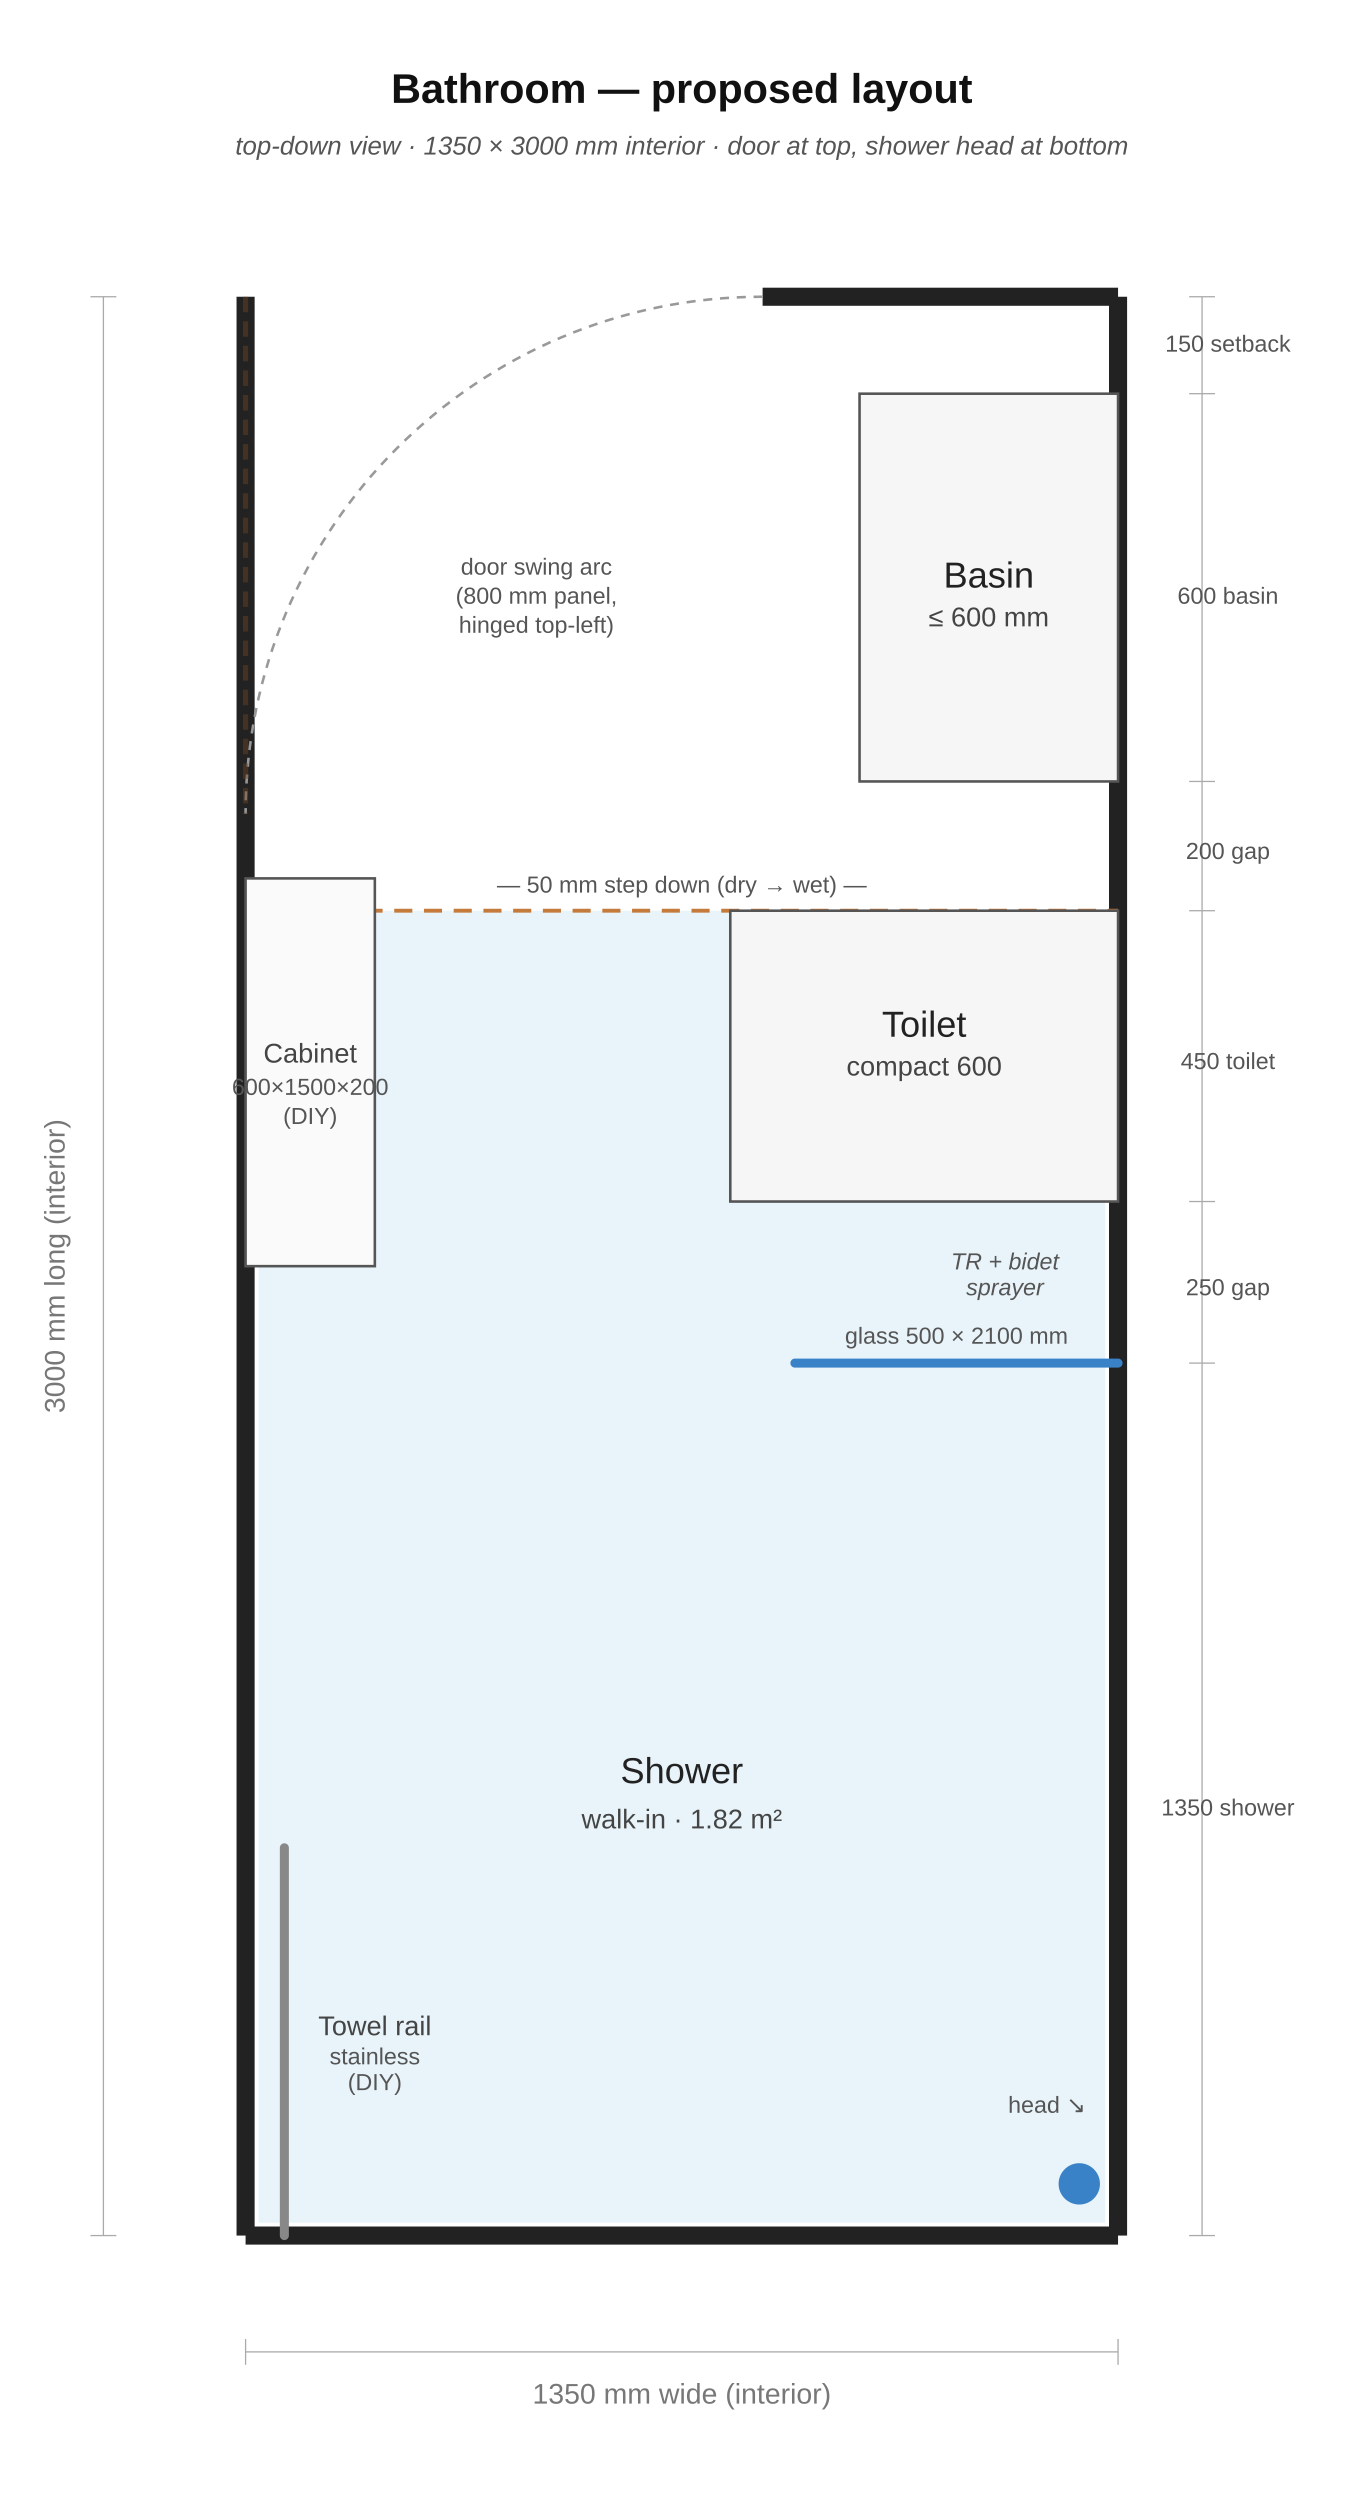
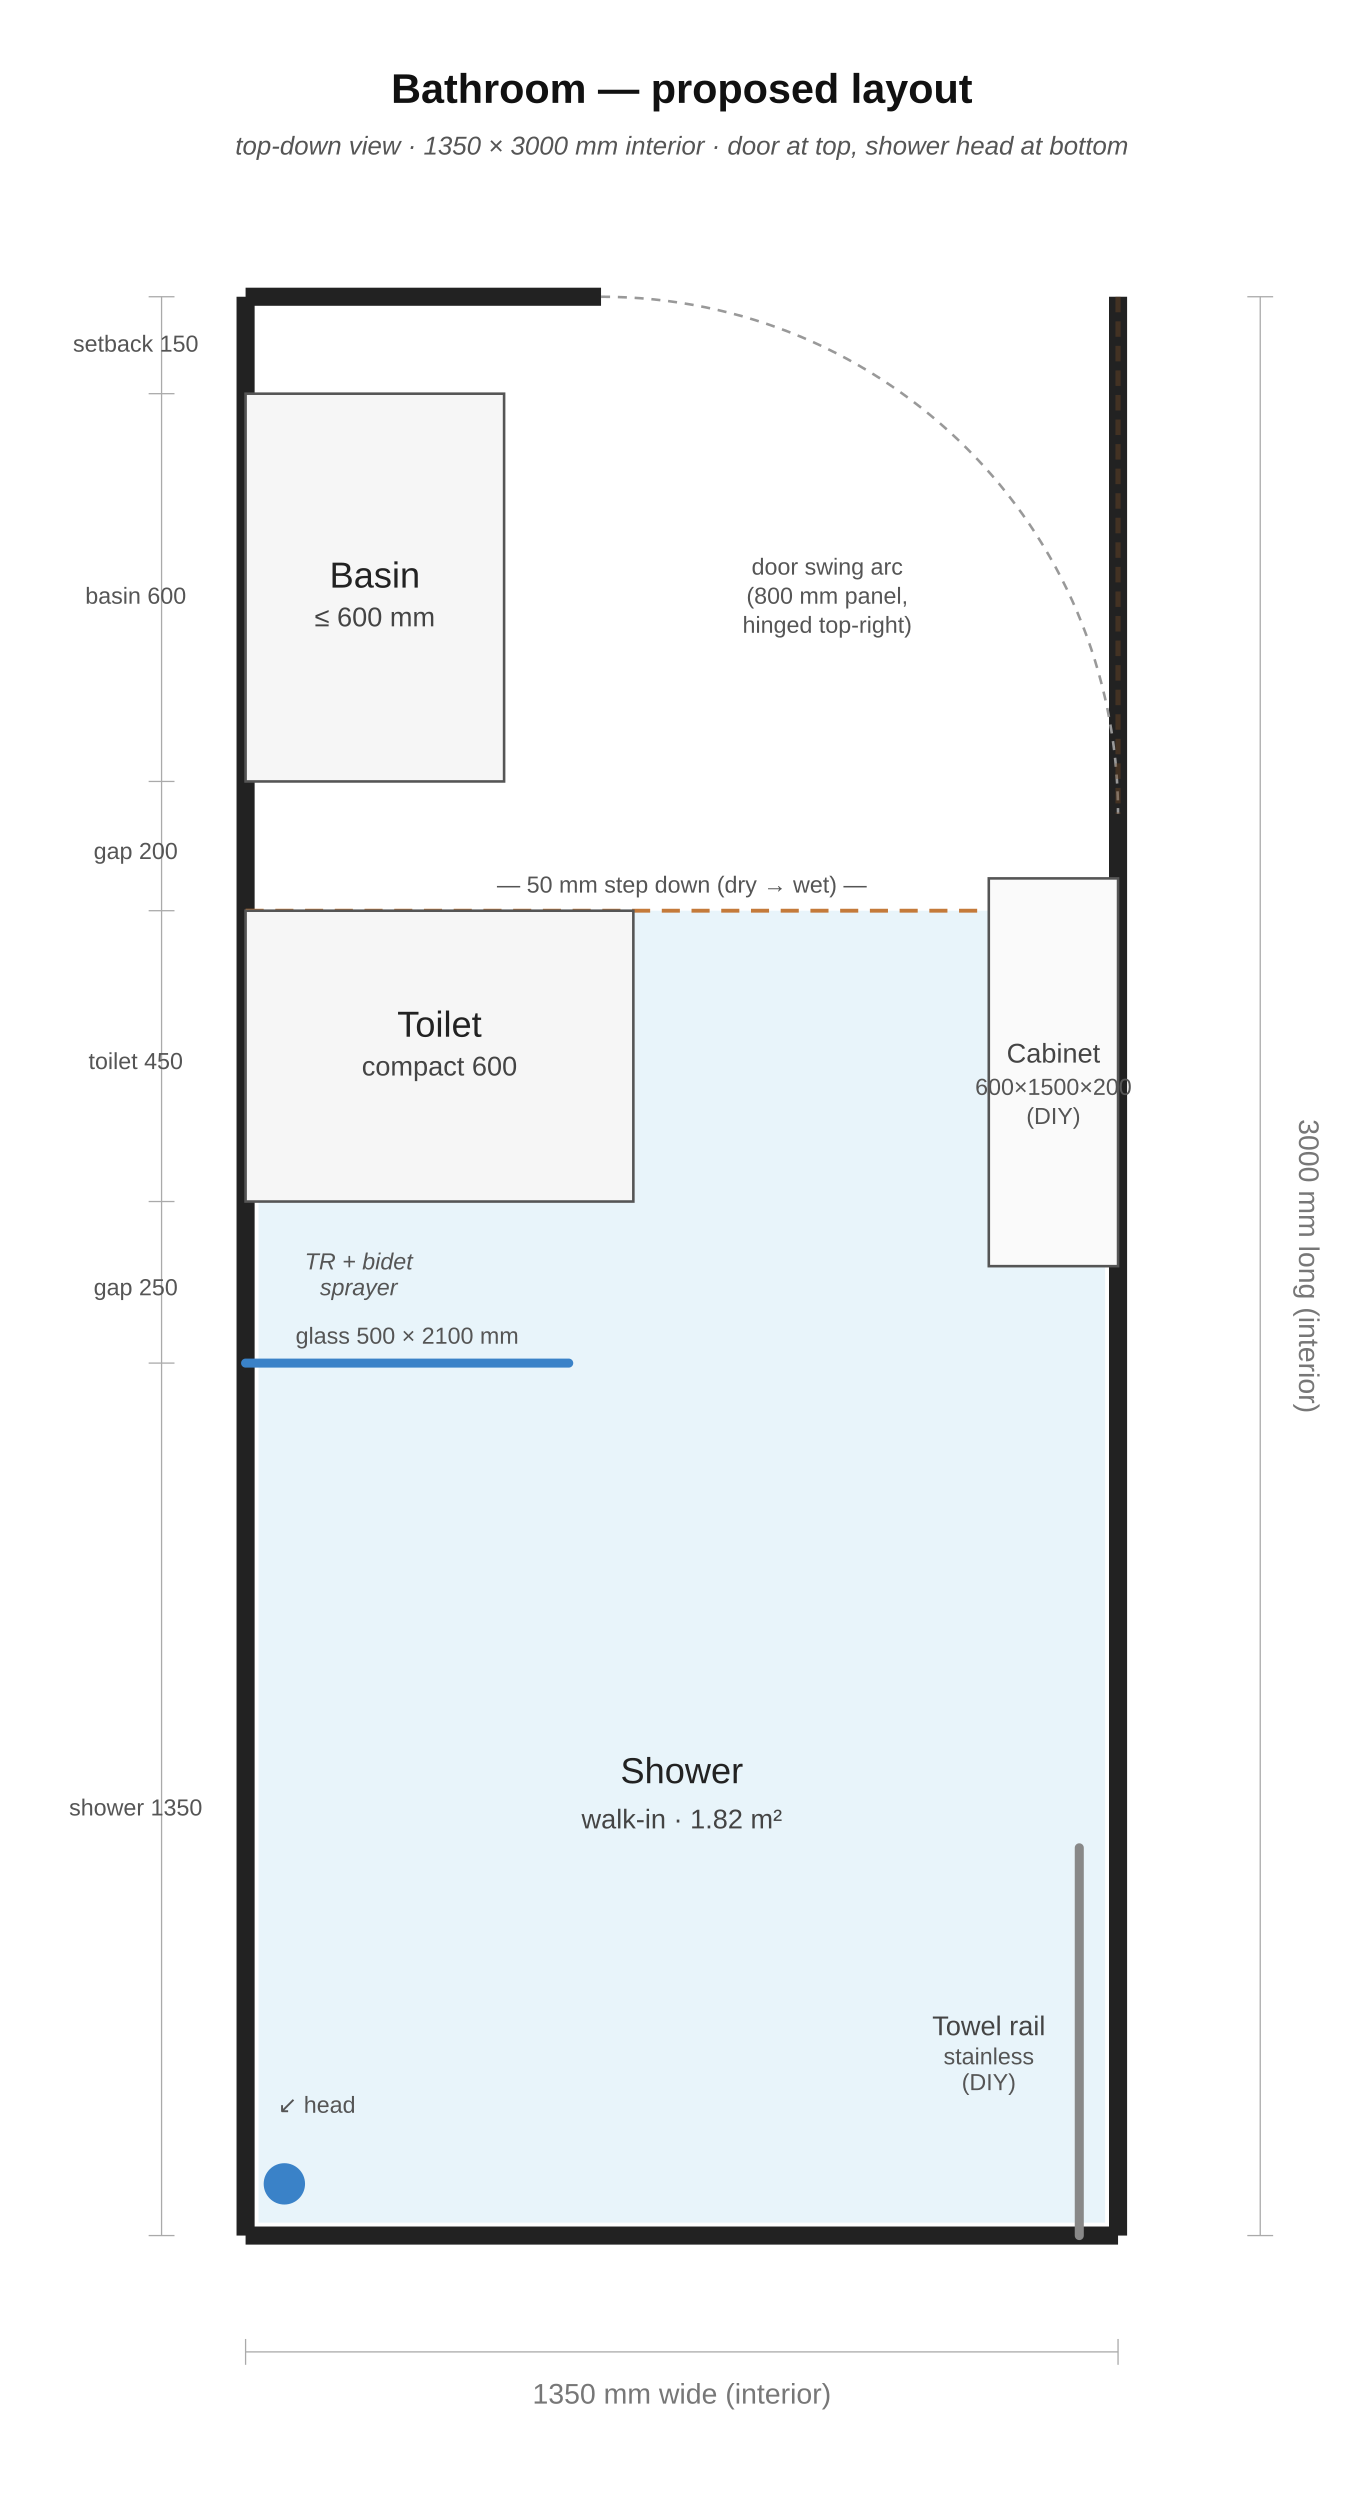
<svg xmlns="http://www.w3.org/2000/svg" viewBox="-380 -450 2110 3850" width="600" height="1100">
  <defs>
    <style>
      .wall            { stroke: #222; stroke-width: 28; fill: none; }
      .wet-zone        { fill: #e8f4fa; stroke: none; }
      .step            { stroke: #c47a3a; stroke-width: 6; stroke-dasharray: 28,18; fill: none; }
      .fixture         { stroke: #555; stroke-width: 4; fill: #f6f6f6; }
      .glass           { stroke: #3a82c8; stroke-width: 14; fill: none; stroke-linecap: round; }
      .door-arc        { stroke: #999; stroke-width: 4; stroke-dasharray: 14,12; fill: none; }
      .door-open       { stroke: #6b4423; stroke-width: 8; fill: none; opacity: 0.45; stroke-dasharray: 24,14; }
      .cabinet         { stroke: #555; stroke-width: 4; fill: #fafafa; }
      .towel-rail      { stroke: #888; stroke-width: 14; fill: none; stroke-linecap: round; }
      .label           { font-family: Arial, sans-serif; font-size: 56px; fill: #222; text-anchor: middle; }
      .label-small     { font-family: Arial, sans-serif; font-size: 42px; fill: #444; text-anchor: middle; }
      .label-tiny      { font-family: Arial, sans-serif; font-size: 36px; fill: #555; text-anchor: middle; }
      .dim             { font-family: Arial, sans-serif; font-size: 44px; fill: #777; text-anchor: middle; }
      .dim-line        { stroke: #aaa; stroke-width: 2; }
      .title           { font-family: Arial, sans-serif; font-size: 64px; fill: #111; font-weight: bold; text-anchor: middle; }
      .subtitle        { font-family: Arial, sans-serif; font-size: 40px; fill: #555; text-anchor: middle; font-style: italic; }
    </style>
  </defs>
  <text class="title" x="675" y="-300">Bathroom — proposed layout</text>
  <text class="subtitle" x="675" y="-220">top-down view  ·  1350 × 3000 mm interior  ·  door at top, shower head at bottom</text>
  <rect class="wet-zone" x="20" y="950" width="1310" height="2030" />
-   <line class="wall" x1="800" y1="0" x2="1350" y2="0" />
+   <line class="wall" x1="0" y1="0" x2="550" y2="0" />
+   <line class="wall" x1="0" y1="0" x2="0" y2="3000" />
+   <line class="wall" x1="0" y1="3000" x2="1350" y2="3000" />
  <line class="wall" x1="1350" y1="0" x2="1350" y2="3000" />
-   <line class="wall" x1="0" y1="3000" x2="1350" y2="3000" />
-   <line class="wall" x1="0" y1="0" x2="0" y2="3000" />
-   <path class="door-arc" d="M 800 0 A 800 800 0 0 0 0 800" />
-   <line class="door-open" x1="0" y1="0" x2="0" y2="800" />
-   <text class="label-tiny" x="450" y="430" fill="#888">door swing arc</text>
-   <text class="label-tiny" x="450" y="475" fill="#888">(800 mm panel,</text>
-   <text class="label-tiny" x="450" y="520" fill="#888"> hinged top-left)</text>
+   <path class="door-arc" d="M 550 0 A 800 800 0 0 1 1350 800" />
+   <line class="door-open" x1="1350" y1="0" x2="1350" y2="800" />
+   <text class="label-tiny" x="900" y="430" fill="#888">door swing arc</text>
+   <text class="label-tiny" x="900" y="475" fill="#888">(800 mm panel,</text>
+   <text class="label-tiny" x="900" y="520" fill="#888"> hinged top-right)</text>
  <line class="step" x1="0" y1="950" x2="1350" y2="950" />
  <text class="label-tiny" x="675" y="922" fill="#c47a3a">— 50 mm step down (dry → wet) —</text>
-   <rect class="fixture" x="950" y="150" width="400" height="600" />
-   <text class="label" x="1150" y="450">Basin</text>
-   <text class="label-small" x="1150" y="510">≤ 600 mm</text>
-   <rect class="fixture" x="750" y="950" width="600" height="450" />
-   <text class="label" x="1050" y="1145">Toilet</text>
-   <text class="label-small" x="1050" y="1205">compact 600</text>
-   <text class="label-tiny" x="1175" y="1505" font-style="italic">TR + bidet</text>
-   <text class="label-tiny" x="1175" y="1545" font-style="italic">sprayer</text>
-   <line class="glass" x1="850" y1="1650" x2="1350" y2="1650" />
-   <text class="label-tiny" x="1100" y="1620" fill="#3a82c8">glass 500 × 2100 mm</text>
+   <rect class="fixture" x="0" y="150" width="400" height="600" />
+   <text class="label" x="200" y="450">Basin</text>
+   <text class="label-small" x="200" y="510">≤ 600 mm</text>
+   <rect class="fixture" x="0" y="950" width="600" height="450" />
+   <text class="label" x="300" y="1145">Toilet</text>
+   <text class="label-small" x="300" y="1205">compact 600</text>
+   <text class="label-tiny" x="175" y="1505" font-style="italic">TR + bidet</text>
+   <text class="label-tiny" x="175" y="1545" font-style="italic">sprayer</text>
+   <line class="glass" x1="0" y1="1650" x2="500" y2="1650" />
+   <text class="label-tiny" x="250" y="1620" fill="#3a82c8">glass 500 × 2100 mm</text>
  <text class="label" x="675" y="2300">Shower</text>
  <text class="label-small" x="675" y="2370">walk-in  ·  1.82 m²</text>
-   <circle cx="1290" cy="2920" r="32" fill="#3a82c8" />
-   <text class="label-tiny" x="1240" y="2810" text-anchor="end" fill="#3a82c8">head ↘</text>
-   <rect class="cabinet" x="0" y="900" width="200" height="600" />
-   <text class="label-small" x="100" y="1185">Cabinet</text>
-   <text class="label-tiny" x="100" y="1235">600×1500×200</text>
-   <text class="label-tiny" x="100" y="1280">(DIY)</text>
-   <line class="towel-rail" x1="60" y1="2400" x2="60" y2="3000" />
-   <text class="label-small" x="200" y="2690" text-anchor="start">Towel rail</text>
-   <text class="label-tiny" x="200" y="2735" text-anchor="start">stainless</text>
-   <text class="label-tiny" x="200" y="2775" text-anchor="start">(DIY)</text>
+   <circle cx="60" cy="2920" r="32" fill="#3a82c8" />
+   <text class="label-tiny" x="110" y="2810" text-anchor="start" fill="#3a82c8">↙ head</text>
+   <rect class="cabinet" x="1150" y="900" width="200" height="600" />
+   <text class="label-small" x="1250" y="1185">Cabinet</text>
+   <text class="label-tiny" x="1250" y="1235">600×1500×200</text>
+   <text class="label-tiny" x="1250" y="1280">(DIY)</text>
+   <line class="towel-rail" x1="1290" y1="2400" x2="1290" y2="3000" />
+   <text class="label-small" x="1150" y="2690" text-anchor="end">Towel rail</text>
+   <text class="label-tiny" x="1150" y="2735" text-anchor="end">stainless</text>
+   <text class="label-tiny" x="1150" y="2775" text-anchor="end">(DIY)</text>
  <line class="dim-line" x1="0" y1="3180" x2="1350" y2="3180" />
  <line class="dim-line" x1="0" y1="3160" x2="0" y2="3200" />
  <line class="dim-line" x1="1350" y1="3160" x2="1350" y2="3200" />
  <text class="dim" x="675" y="3260">1350 mm wide (interior)</text>
-   <line class="dim-line" x1="-220" y1="0" x2="-220" y2="3000" />
-   <line class="dim-line" x1="-240" y1="0" x2="-200" y2="0" />
-   <line class="dim-line" x1="-240" y1="3000" x2="-200" y2="3000" />
-   <text class="dim" x="-280" y="1500" transform="rotate(-90 -280 1500)">3000 mm long (interior)</text>
-   <line class="dim-line" x1="1480" y1="0" x2="1480" y2="150" />
-   <line class="dim-line" x1="1480" y1="150" x2="1480" y2="750" />
-   <line class="dim-line" x1="1480" y1="750" x2="1480" y2="950" />
-   <line class="dim-line" x1="1480" y1="950" x2="1480" y2="1400" />
-   <line class="dim-line" x1="1480" y1="1400" x2="1480" y2="1650" />
-   <line class="dim-line" x1="1480" y1="1650" x2="1480" y2="3000" />
-   <line class="dim-line" x1="1460" y1="0" x2="1500" y2="0" />
-   <line class="dim-line" x1="1460" y1="150" x2="1500" y2="150" />
-   <line class="dim-line" x1="1460" y1="750" x2="1500" y2="750" />
-   <line class="dim-line" x1="1460" y1="950" x2="1500" y2="950" />
-   <line class="dim-line" x1="1460" y1="1400" x2="1500" y2="1400" />
-   <line class="dim-line" x1="1460" y1="1650" x2="1500" y2="1650" />
-   <line class="dim-line" x1="1460" y1="3000" x2="1500" y2="3000" />
-   <text class="label-tiny" x="1520" y="85" text-anchor="start">150  setback</text>
-   <text class="label-tiny" x="1520" y="475" text-anchor="start">600  basin</text>
-   <text class="label-tiny" x="1520" y="870" text-anchor="start">200  gap</text>
-   <text class="label-tiny" x="1520" y="1195" text-anchor="start">450  toilet</text>
-   <text class="label-tiny" x="1520" y="1545" text-anchor="start">250  gap</text>
-   <text class="label-tiny" x="1520" y="2350" text-anchor="start">1350 shower</text>
+   <line class="dim-line" x1="1570" y1="0" x2="1570" y2="3000" />
+   <line class="dim-line" x1="1550" y1="0" x2="1590" y2="0" />
+   <line class="dim-line" x1="1550" y1="3000" x2="1590" y2="3000" />
+   <text class="dim" x="1630" y="1500" transform="rotate(90 1630 1500)">3000 mm long (interior)</text>
+   <line class="dim-line" x1="-130" y1="0" x2="-130" y2="150" />
+   <line class="dim-line" x1="-130" y1="150" x2="-130" y2="750" />
+   <line class="dim-line" x1="-130" y1="750" x2="-130" y2="950" />
+   <line class="dim-line" x1="-130" y1="950" x2="-130" y2="1400" />
+   <line class="dim-line" x1="-130" y1="1400" x2="-130" y2="1650" />
+   <line class="dim-line" x1="-130" y1="1650" x2="-130" y2="3000" />
+   <line class="dim-line" x1="-150" y1="0" x2="-110" y2="0" />
+   <line class="dim-line" x1="-150" y1="150" x2="-110" y2="150" />
+   <line class="dim-line" x1="-150" y1="750" x2="-110" y2="750" />
+   <line class="dim-line" x1="-150" y1="950" x2="-110" y2="950" />
+   <line class="dim-line" x1="-150" y1="1400" x2="-110" y2="1400" />
+   <line class="dim-line" x1="-150" y1="1650" x2="-110" y2="1650" />
+   <line class="dim-line" x1="-150" y1="3000" x2="-110" y2="3000" />
+   <text class="label-tiny" x="-170" y="85" text-anchor="end">setback  150</text>
+   <text class="label-tiny" x="-170" y="475" text-anchor="end">basin    600</text>
+   <text class="label-tiny" x="-170" y="870" text-anchor="end">gap      200</text>
+   <text class="label-tiny" x="-170" y="1195" text-anchor="end">toilet   450</text>
+   <text class="label-tiny" x="-170" y="1545" text-anchor="end">gap      250</text>
+   <text class="label-tiny" x="-170" y="2350" text-anchor="end">shower  1350</text>
</svg>
